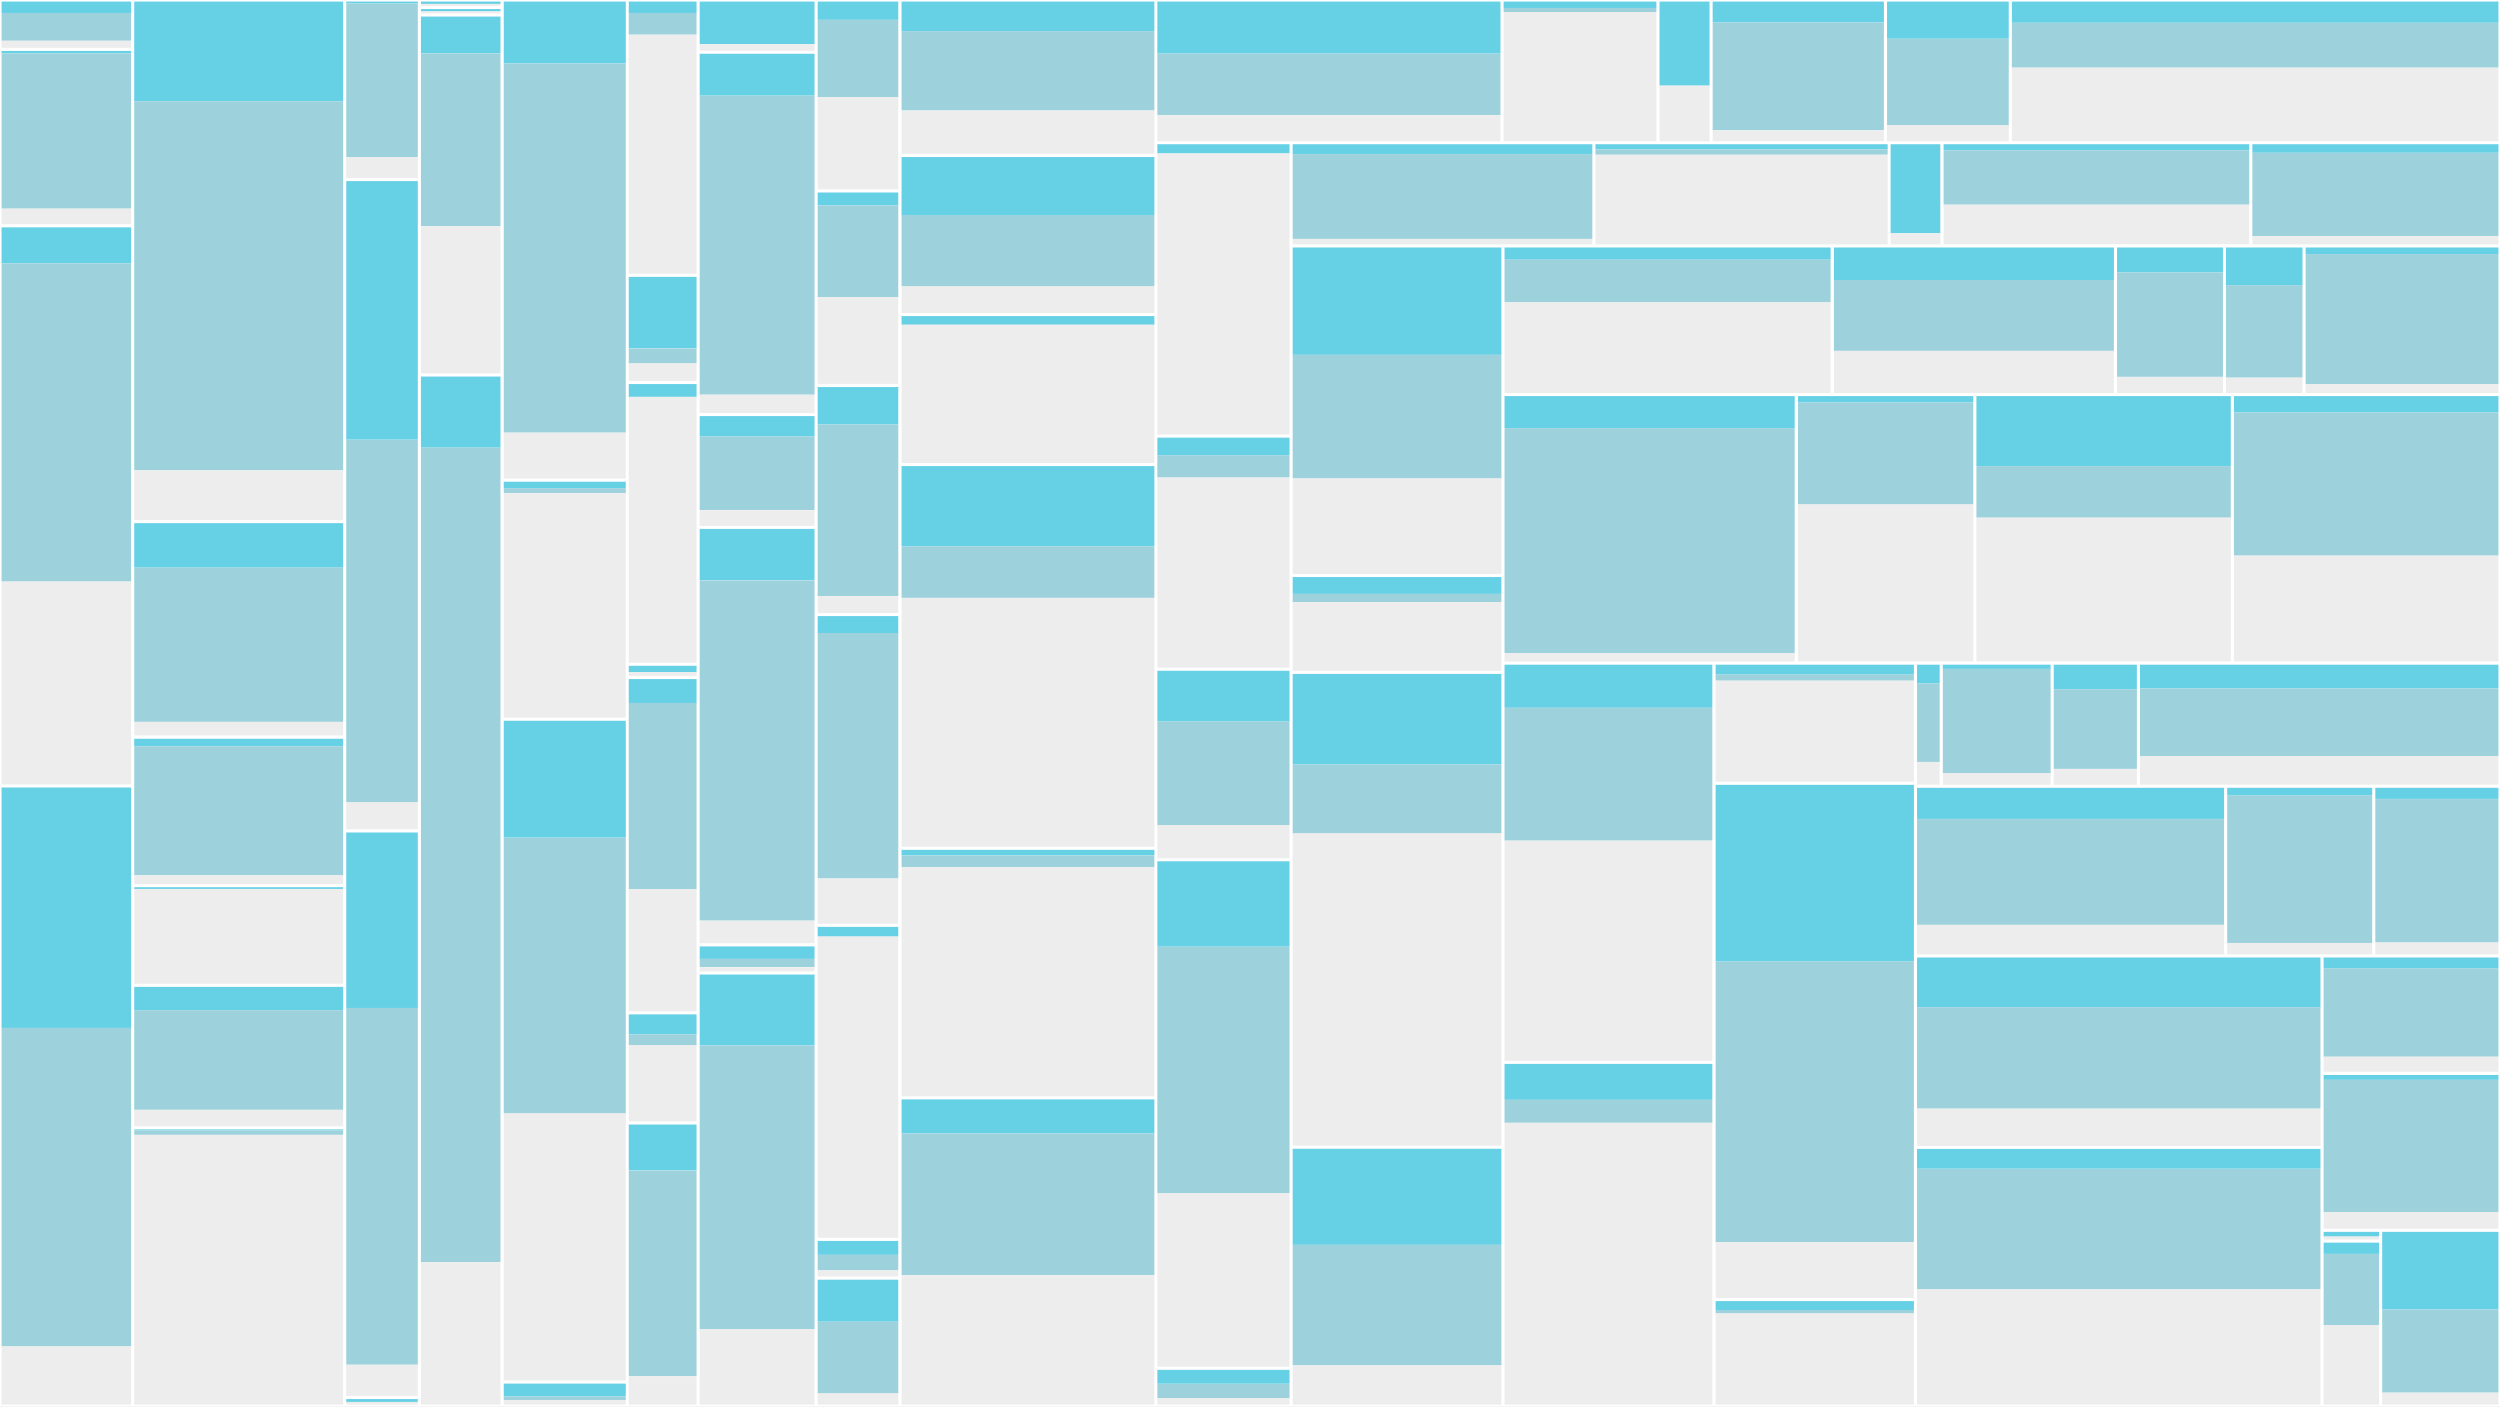
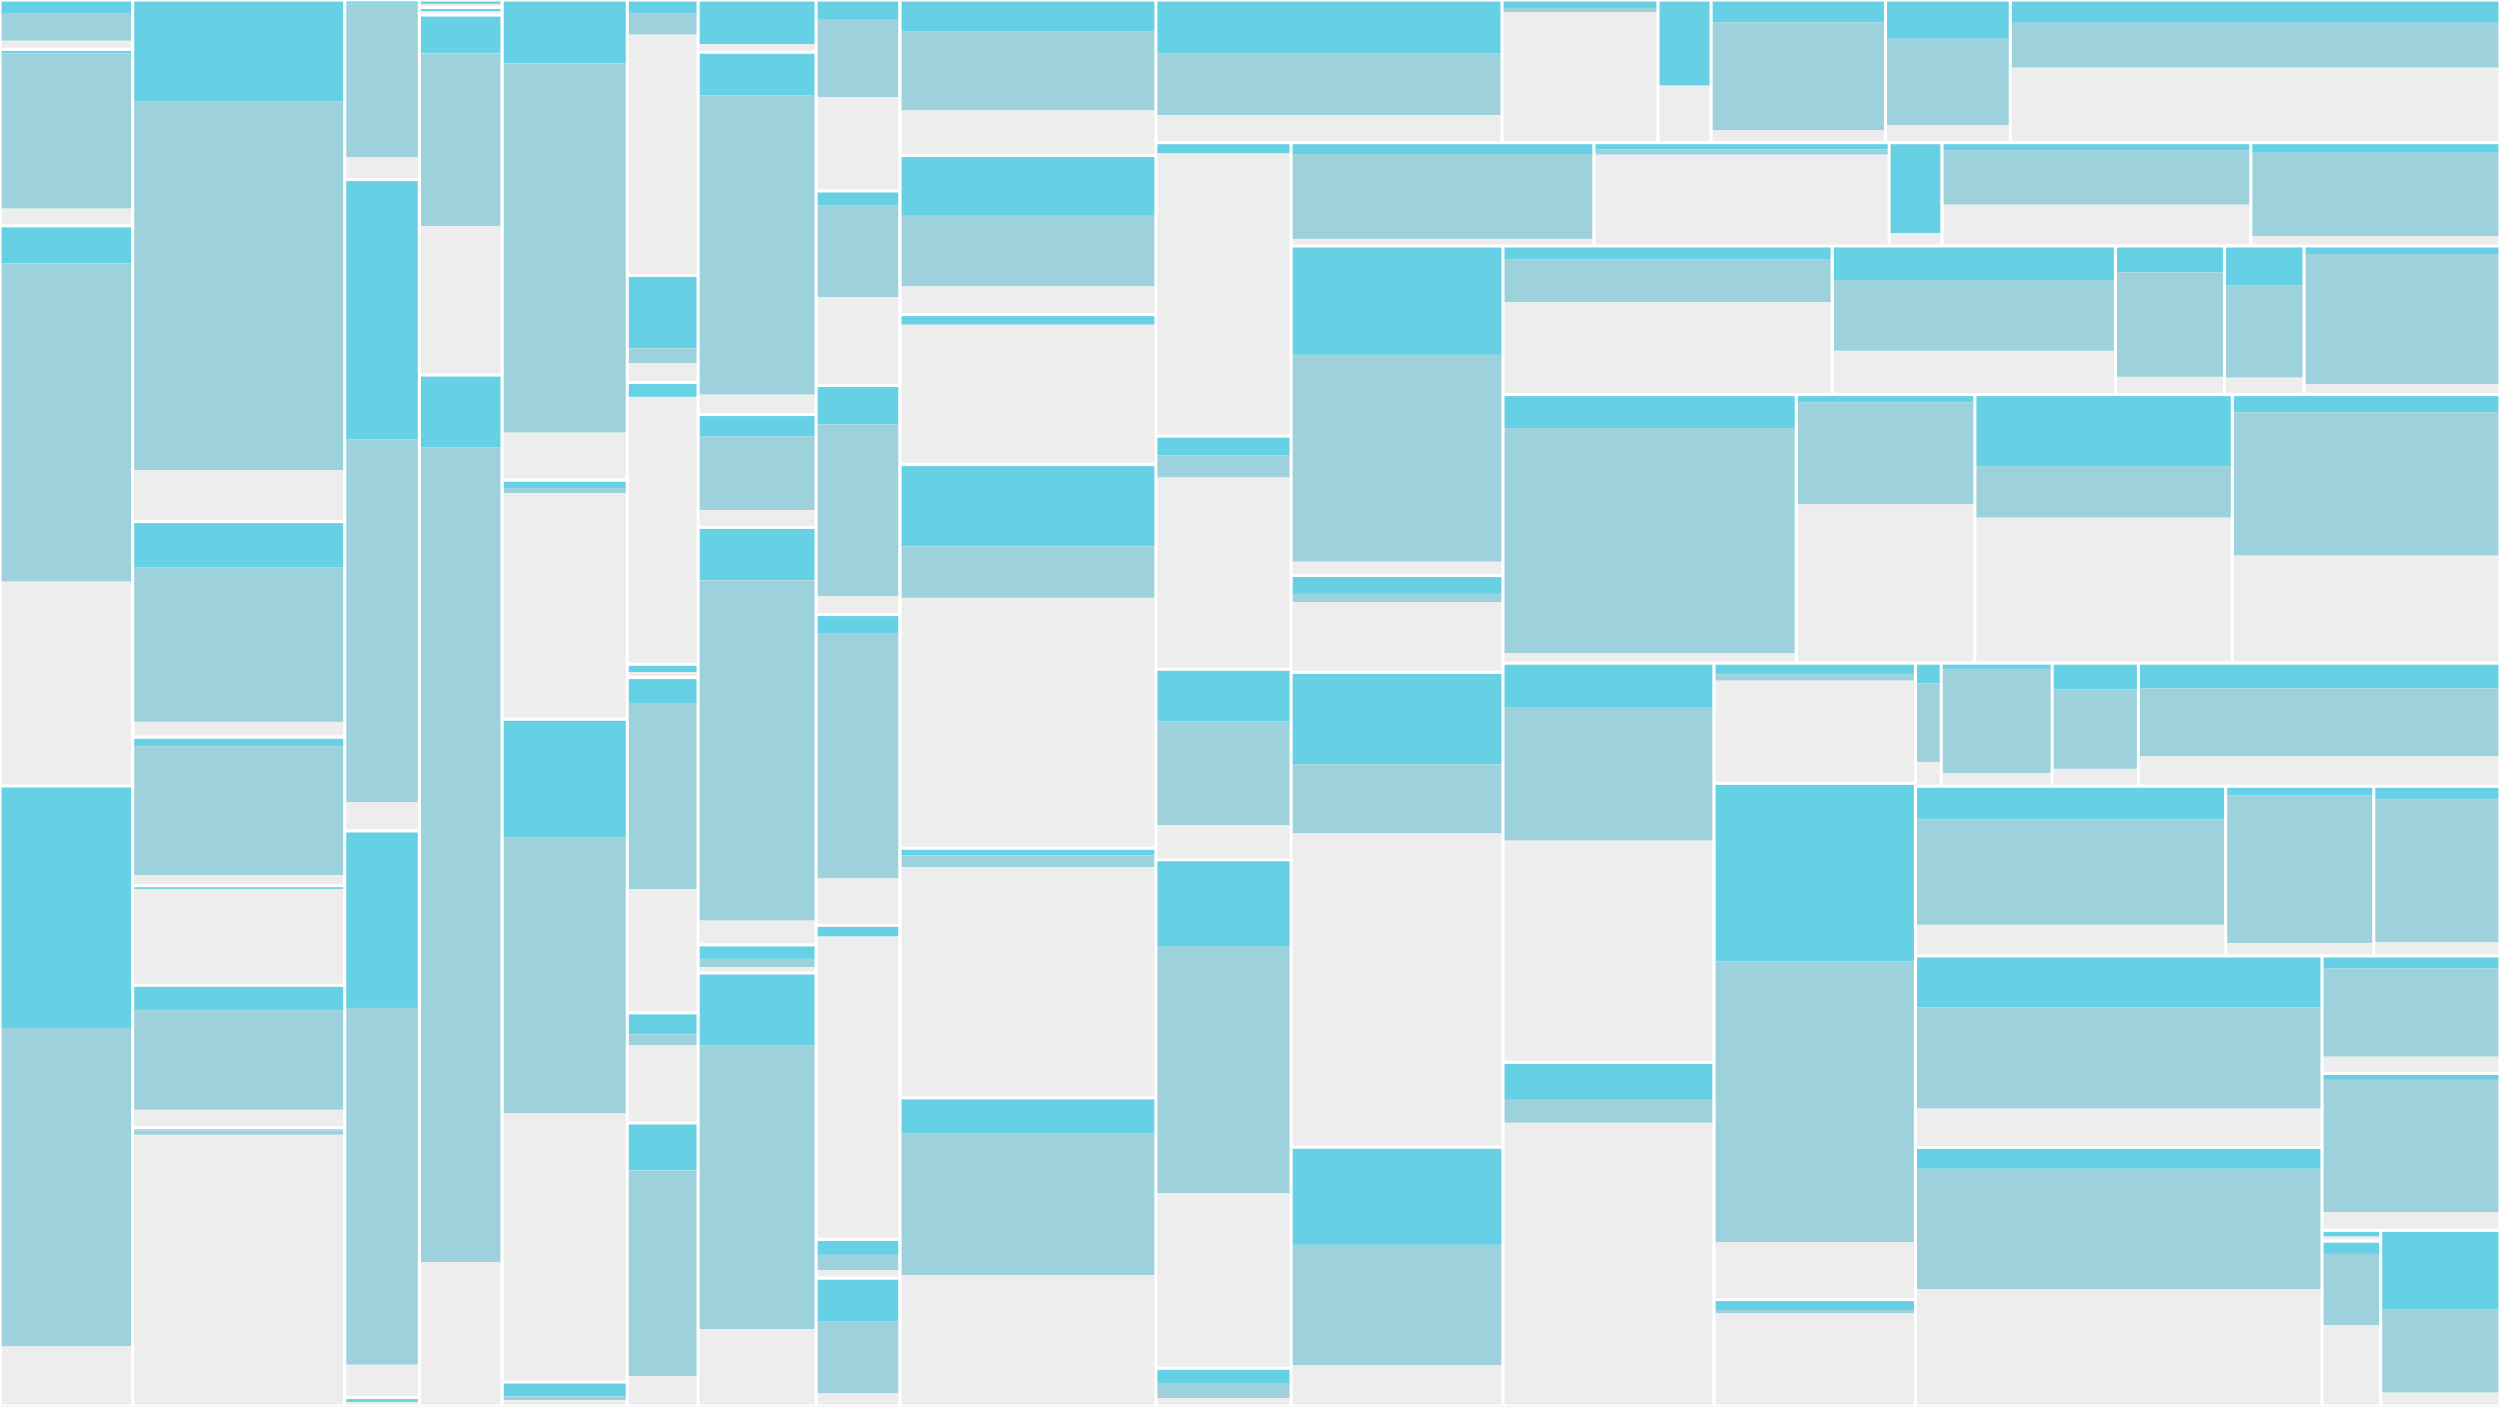
<svg xmlns="http://www.w3.org/2000/svg" viewBox="0 0 1600 900" width="1600" height="900" role="img" aria-label="Decoded overlay code coverage box tree, cyan band">
  <rect x="0" y="0" width="1600" height="900" fill="#ffffff" />
  <rect x="1" y="1" width="82.9" height="7.3" style="fill:hsl(190, 71%, 65%);fill:oklch(0.645 0.128 200)" />
  <rect x="1" y="8.3" width="82.9" height="17.8" style="fill:hsl(190, 48%, 74%);fill:oklch(0.740 0.085 200)" />
  <rect x="1" y="26.1" width="82.9" height="4.5" style="fill:hsl(190, 0%, 93%);fill:oklch(0.930 0.000 200)" />
  <rect x="1" y="32.6" width="82.9" height="1.6" style="fill:hsl(190, 71%, 65%);fill:oklch(0.645 0.128 200)" />
  <rect x="1" y="34.2" width="82.9" height="99.3" style="fill:hsl(190, 48%, 74%);fill:oklch(0.740 0.085 200)" />
  <rect x="1" y="133.6" width="82.9" height="9.9" style="fill:hsl(190, 0%, 93%);fill:oklch(0.930 0.000 200)" />
  <rect x="1" y="145.5" width="82.9" height="23" style="fill:hsl(190, 71%, 65%);fill:oklch(0.645 0.128 200)" />
  <rect x="1" y="168.5" width="82.9" height="203.7" style="fill:hsl(190, 48%, 74%);fill:oklch(0.740 0.085 200)" />
  <rect x="1" y="372.2" width="82.9" height="129.8" style="fill:hsl(190, 0%, 93%);fill:oklch(0.930 0.000 200)" />
  <rect x="1" y="504" width="82.9" height="153.9" style="fill:hsl(190, 71%, 65%);fill:oklch(0.645 0.128 200)" />
  <rect x="1" y="657.8" width="82.9" height="203.9" style="fill:hsl(190, 48%, 74%);fill:oklch(0.740 0.085 200)" />
  <rect x="1" y="861.7" width="82.9" height="37.3" style="fill:hsl(190, 0%, 93%);fill:oklch(0.930 0.000 200)" />
  <rect x="85.9" y="1" width="133.7" height="63.8" style="fill:hsl(190, 71%, 65%);fill:oklch(0.645 0.128 200)" />
  <rect x="85.9" y="64.8" width="133.7" height="236.2" style="fill:hsl(190, 48%, 74%);fill:oklch(0.740 0.085 200)" />
  <rect x="85.9" y="301" width="133.7" height="31.8" style="fill:hsl(190, 0%, 93%);fill:oklch(0.930 0.000 200)" />
  <rect x="85.9" y="334.8" width="133.7" height="28.5" style="fill:hsl(190, 71%, 65%);fill:oklch(0.645 0.128 200)" />
  <rect x="85.9" y="363.3" width="133.7" height="98.7" style="fill:hsl(190, 48%, 74%);fill:oklch(0.740 0.085 200)" />
  <rect x="85.9" y="462" width="133.7" height="8.7" style="fill:hsl(190, 0%, 93%);fill:oklch(0.930 0.000 200)" />
  <rect x="85.9" y="472.8" width="133.7" height="4.8" style="fill:hsl(190, 71%, 65%);fill:oklch(0.645 0.128 200)" />
  <rect x="85.9" y="477.6" width="133.7" height="82.6" style="fill:hsl(190, 48%, 74%);fill:oklch(0.740 0.085 200)" />
  <rect x="85.9" y="560.2" width="133.7" height="5.7" style="fill:hsl(190, 0%, 93%);fill:oklch(0.930 0.000 200)" />
  <rect x="85.9" y="567.8" width="133.7" height="1.1" style="fill:hsl(190, 71%, 65%);fill:oklch(0.645 0.128 200)" />
  <rect x="85.9" y="569" width="133.7" height="60.6" style="fill:hsl(190, 0%, 93%);fill:oklch(0.930 0.000 200)" />
  <rect x="85.9" y="631.6" width="133.7" height="14.9" style="fill:hsl(190, 71%, 65%);fill:oklch(0.645 0.128 200)" />
  <rect x="85.9" y="646.5" width="133.7" height="63.8" style="fill:hsl(190, 48%, 74%);fill:oklch(0.740 0.085 200)" />
  <rect x="85.9" y="710.3" width="133.7" height="10.5" style="fill:hsl(190, 0%, 93%);fill:oklch(0.930 0.000 200)" />
  <rect x="85.9" y="722.8" width="133.7" height="0.6" style="fill:hsl(190, 71%, 65%);fill:oklch(0.645 0.128 200)" />
  <rect x="85.9" y="723.4" width="133.7" height="2.9" style="fill:hsl(190, 48%, 74%);fill:oklch(0.740 0.085 200)" />
  <rect x="85.9" y="726.3" width="133.7" height="172.7" style="fill:hsl(190, 0%, 93%);fill:oklch(0.930 0.000 200)" />
  <rect x="221.6" y="1" width="45.8" height="1.2" style="fill:hsl(190, 71%, 65%);fill:oklch(0.645 0.128 200)" />
  <rect x="221.6" y="2.2" width="45.8" height="98.3" style="fill:hsl(190, 48%, 74%);fill:oklch(0.740 0.085 200)" />
  <rect x="221.6" y="100.5" width="45.8" height="13.5" style="fill:hsl(190, 0%, 93%);fill:oklch(0.930 0.000 200)" />
  <rect x="221.6" y="115.9" width="45.8" height="165.5" style="fill:hsl(190, 71%, 65%);fill:oklch(0.645 0.128 200)" />
  <rect x="221.6" y="281.5" width="45.8" height="232" style="fill:hsl(190, 48%, 74%);fill:oklch(0.740 0.085 200)" />
  <rect x="221.6" y="513.4" width="45.8" height="17.3" style="fill:hsl(190, 0%, 93%);fill:oklch(0.930 0.000 200)" />
  <rect x="221.6" y="532.8" width="45.8" height="112.3" style="fill:hsl(190, 71%, 65%);fill:oklch(0.645 0.128 200)" />
  <rect x="221.6" y="645.1" width="45.8" height="228.3" style="fill:hsl(190, 48%, 74%);fill:oklch(0.740 0.085 200)" />
  <rect x="221.6" y="873.5" width="45.8" height="19.9" style="fill:hsl(190, 0%, 93%);fill:oklch(0.930 0.000 200)" />
  <rect x="221.6" y="895.4" width="45.8" height="1.9" style="fill:hsl(190, 71%, 65%);fill:oklch(0.645 0.128 200)" />
  <rect x="221.6" y="897.2" width="45.8" height="1.8" style="fill:hsl(190, 0%, 93%);fill:oklch(0.930 0.000 200)" />
  <rect x="269.4" y="1" width="50.9" height="1.5" style="fill:hsl(190, 71%, 65%);fill:oklch(0.645 0.128 200)" />
  <rect x="269.4" y="2.5" width="50.9" height="1.3" style="fill:hsl(190, 0%, 93%);fill:oklch(0.930 0.000 200)" />
  <rect x="269.4" y="5.8" width="50.9" height="1.5" style="fill:hsl(190, 71%, 65%);fill:oklch(0.645 0.128 200)" />
  <rect x="269.4" y="7.3" width="50.9" height="1.3" style="fill:hsl(190, 0%, 93%);fill:oklch(0.930 0.000 200)" />
  <rect x="269.4" y="10.6" width="50.9" height="23.4" style="fill:hsl(190, 71%, 65%);fill:oklch(0.645 0.128 200)" />
  <rect x="269.4" y="34.1" width="50.9" height="110.6" style="fill:hsl(190, 48%, 74%);fill:oklch(0.740 0.085 200)" />
  <rect x="269.4" y="144.7" width="50.9" height="94.3" style="fill:hsl(190, 0%, 93%);fill:oklch(0.930 0.000 200)" />
  <rect x="269.4" y="241" width="50.9" height="45.5" style="fill:hsl(190, 71%, 65%);fill:oklch(0.645 0.128 200)" />
  <rect x="269.4" y="286.5" width="50.9" height="521.3" style="fill:hsl(190, 48%, 74%);fill:oklch(0.740 0.085 200)" />
  <rect x="269.4" y="807.8" width="50.9" height="91.2" style="fill:hsl(190, 0%, 93%);fill:oklch(0.930 0.000 200)" />
  <rect x="322.4" y="1" width="78.1" height="39.6" style="fill:hsl(190, 71%, 65%);fill:oklch(0.645 0.128 200)" />
  <rect x="322.4" y="40.6" width="78.1" height="236.3" style="fill:hsl(190, 48%, 74%);fill:oklch(0.740 0.085 200)" />
  <rect x="322.4" y="276.9" width="78.1" height="29.4" style="fill:hsl(190, 0%, 93%);fill:oklch(0.930 0.000 200)" />
  <rect x="322.4" y="308.3" width="78.1" height="4.1" style="fill:hsl(190, 71%, 65%);fill:oklch(0.645 0.128 200)" />
  <rect x="322.4" y="312.4" width="78.1" height="3.2" style="fill:hsl(190, 48%, 74%);fill:oklch(0.740 0.085 200)" />
  <rect x="322.4" y="315.6" width="78.1" height="143.7" style="fill:hsl(190, 0%, 93%);fill:oklch(0.930 0.000 200)" />
  <rect x="322.4" y="461.3" width="78.1" height="74.8" style="fill:hsl(190, 71%, 65%);fill:oklch(0.645 0.128 200)" />
  <rect x="322.4" y="536.2" width="78.1" height="176.4" style="fill:hsl(190, 48%, 74%);fill:oklch(0.740 0.085 200)" />
  <rect x="322.4" y="712.6" width="78.1" height="170.9" style="fill:hsl(190, 0%, 93%);fill:oklch(0.930 0.000 200)" />
  <rect x="322.4" y="885.5" width="78.1" height="8.2" style="fill:hsl(190, 71%, 65%);fill:oklch(0.645 0.128 200)" />
  <rect x="322.4" y="893.7" width="78.1" height="2.5" style="fill:hsl(190, 48%, 74%);fill:oklch(0.740 0.085 200)" />
  <rect x="322.4" y="896.1" width="78.1" height="2.9" style="fill:hsl(190, 0%, 93%);fill:oklch(0.930 0.000 200)" />
  <rect x="402.4" y="1" width="43.4" height="7.3" style="fill:hsl(190, 71%, 65%);fill:oklch(0.645 0.128 200)" />
  <rect x="402.4" y="8.3" width="43.4" height="13.9" style="fill:hsl(190, 48%, 74%);fill:oklch(0.740 0.085 200)" />
  <rect x="402.4" y="22.2" width="43.4" height="153" style="fill:hsl(190, 0%, 93%);fill:oklch(0.930 0.000 200)" />
  <rect x="402.4" y="177.2" width="43.4" height="45.7" style="fill:hsl(190, 71%, 65%);fill:oklch(0.645 0.128 200)" />
  <rect x="402.4" y="223" width="43.4" height="9.6" style="fill:hsl(190, 48%, 74%);fill:oklch(0.740 0.085 200)" />
  <rect x="402.4" y="232.5" width="43.4" height="11.3" style="fill:hsl(190, 0%, 93%);fill:oklch(0.930 0.000 200)" />
  <rect x="402.4" y="245.8" width="43.4" height="8.2" style="fill:hsl(190, 71%, 65%);fill:oklch(0.645 0.128 200)" />
  <rect x="402.4" y="254" width="43.4" height="170.1" style="fill:hsl(190, 0%, 93%);fill:oklch(0.930 0.000 200)" />
  <rect x="402.4" y="426.1" width="43.4" height="4.1" style="fill:hsl(190, 71%, 65%);fill:oklch(0.645 0.128 200)" />
  <rect x="402.4" y="430.1" width="43.4" height="2.5" style="fill:hsl(190, 0%, 93%);fill:oklch(0.930 0.000 200)" />
  <rect x="402.4" y="434.6" width="43.4" height="15.3" style="fill:hsl(190, 71%, 65%);fill:oklch(0.645 0.128 200)" />
  <rect x="402.4" y="449.9" width="43.4" height="119.1" style="fill:hsl(190, 48%, 74%);fill:oklch(0.740 0.085 200)" />
  <rect x="402.4" y="569" width="43.4" height="78.2" style="fill:hsl(190, 0%, 93%);fill:oklch(0.930 0.000 200)" />
  <rect x="402.4" y="649.2" width="43.4" height="12.8" style="fill:hsl(190, 71%, 65%);fill:oklch(0.645 0.128 200)" />
  <rect x="402.4" y="662" width="43.4" height="6.9" style="fill:hsl(190, 48%, 74%);fill:oklch(0.740 0.085 200)" />
  <rect x="402.4" y="668.8" width="43.4" height="48.9" style="fill:hsl(190, 0%, 93%);fill:oklch(0.930 0.000 200)" />
  <rect x="402.4" y="719.7" width="43.4" height="29.4" style="fill:hsl(190, 71%, 65%);fill:oklch(0.645 0.128 200)" />
  <rect x="402.4" y="749.2" width="43.4" height="131.6" style="fill:hsl(190, 48%, 74%);fill:oklch(0.740 0.085 200)" />
  <rect x="402.4" y="880.7" width="43.4" height="18.3" style="fill:hsl(190, 0%, 93%);fill:oklch(0.930 0.000 200)" />
  <rect x="447.8" y="1" width="73.5" height="27.3" style="fill:hsl(190, 71%, 65%);fill:oklch(0.645 0.128 200)" />
  <rect x="447.8" y="28.3" width="73.5" height="4.2" style="fill:hsl(190, 0%, 93%);fill:oklch(0.930 0.000 200)" />
  <rect x="447.8" y="34.4" width="73.5" height="26.8" style="fill:hsl(190, 71%, 65%);fill:oklch(0.645 0.128 200)" />
  <rect x="447.8" y="61.2" width="73.5" height="191.4" style="fill:hsl(190, 48%, 74%);fill:oklch(0.740 0.085 200)" />
  <rect x="447.8" y="252.6" width="73.5" height="11.7" style="fill:hsl(190, 0%, 93%);fill:oklch(0.930 0.000 200)" />
  <rect x="447.8" y="266.3" width="73.5" height="13.1" style="fill:hsl(190, 71%, 65%);fill:oklch(0.645 0.128 200)" />
  <rect x="447.8" y="279.4" width="73.5" height="47" style="fill:hsl(190, 48%, 74%);fill:oklch(0.740 0.085 200)" />
  <rect x="447.8" y="326.5" width="73.5" height="10.1" style="fill:hsl(190, 0%, 93%);fill:oklch(0.930 0.000 200)" />
  <rect x="447.8" y="338.5" width="73.5" height="32.9" style="fill:hsl(190, 71%, 65%);fill:oklch(0.645 0.128 200)" />
  <rect x="447.8" y="371.5" width="73.5" height="217.7" style="fill:hsl(190, 48%, 74%);fill:oklch(0.740 0.085 200)" />
  <rect x="447.8" y="589.2" width="73.5" height="14.5" style="fill:hsl(190, 0%, 93%);fill:oklch(0.930 0.000 200)" />
  <rect x="447.8" y="605.7" width="73.5" height="8" style="fill:hsl(190, 71%, 65%);fill:oklch(0.645 0.128 200)" />
  <rect x="447.8" y="613.7" width="73.5" height="5.2" style="fill:hsl(190, 48%, 74%);fill:oklch(0.740 0.085 200)" />
  <rect x="447.8" y="619" width="73.5" height="2.7" style="fill:hsl(190, 0%, 93%);fill:oklch(0.930 0.000 200)" />
  <rect x="447.8" y="623.7" width="73.5" height="45.4" style="fill:hsl(190, 71%, 65%);fill:oklch(0.645 0.128 200)" />
  <rect x="447.8" y="669.1" width="73.5" height="181.5" style="fill:hsl(190, 48%, 74%);fill:oklch(0.740 0.085 200)" />
  <rect x="447.8" y="850.6" width="73.5" height="48.4" style="fill:hsl(190, 0%, 93%);fill:oklch(0.930 0.000 200)" />
  <rect x="523.3" y="1" width="51.6" height="11.7" style="fill:hsl(190, 71%, 65%);fill:oklch(0.645 0.128 200)" />
  <rect x="523.3" y="12.7" width="51.6" height="49.5" style="fill:hsl(190, 48%, 74%);fill:oklch(0.740 0.085 200)" />
  <rect x="523.3" y="62.2" width="51.6" height="59" style="fill:hsl(190, 0%, 93%);fill:oklch(0.930 0.000 200)" />
  <rect x="523.3" y="123.2" width="51.6" height="8.3" style="fill:hsl(190, 71%, 65%);fill:oklch(0.645 0.128 200)" />
  <rect x="523.3" y="131.5" width="51.6" height="58.7" style="fill:hsl(190, 48%, 74%);fill:oklch(0.740 0.085 200)" />
  <rect x="523.3" y="190.2" width="51.6" height="55.5" style="fill:hsl(190, 0%, 93%);fill:oklch(0.930 0.000 200)" />
  <rect x="523.3" y="247.7" width="51.6" height="23.9" style="fill:hsl(190, 71%, 65%);fill:oklch(0.645 0.128 200)" />
  <rect x="523.3" y="271.6" width="51.6" height="109.9" style="fill:hsl(190, 48%, 74%);fill:oklch(0.740 0.085 200)" />
  <rect x="523.3" y="381.5" width="51.6" height="10.8" style="fill:hsl(190, 0%, 93%);fill:oklch(0.930 0.000 200)" />
  <rect x="523.3" y="394.3" width="51.6" height="10.9" style="fill:hsl(190, 71%, 65%);fill:oklch(0.645 0.128 200)" />
  <rect x="523.3" y="405.1" width="51.6" height="157.1" style="fill:hsl(190, 48%, 74%);fill:oklch(0.740 0.085 200)" />
  <rect x="523.3" y="562.3" width="51.6" height="28.9" style="fill:hsl(190, 0%, 93%);fill:oklch(0.930 0.000 200)" />
  <rect x="523.3" y="593.2" width="51.6" height="6.2" style="fill:hsl(190, 71%, 65%);fill:oklch(0.645 0.128 200)" />
  <rect x="523.3" y="599.4" width="51.6" height="192.8" style="fill:hsl(190, 0%, 93%);fill:oklch(0.930 0.000 200)" />
  <rect x="523.3" y="794.2" width="51.6" height="8.9" style="fill:hsl(190, 71%, 65%);fill:oklch(0.645 0.128 200)" />
  <rect x="523.3" y="803.1" width="51.6" height="9.9" style="fill:hsl(190, 48%, 74%);fill:oklch(0.740 0.085 200)" />
  <rect x="523.3" y="813" width="51.6" height="4" style="fill:hsl(190, 0%, 93%);fill:oklch(0.930 0.000 200)" />
  <rect x="523.3" y="819" width="51.6" height="26.9" style="fill:hsl(190, 71%, 65%);fill:oklch(0.645 0.128 200)" />
  <rect x="523.3" y="845.9" width="51.6" height="45.9" style="fill:hsl(190, 48%, 74%);fill:oklch(0.740 0.085 200)" />
  <rect x="523.3" y="891.8" width="51.6" height="7.2" style="fill:hsl(190, 0%, 93%);fill:oklch(0.930 0.000 200)" />
  <rect x="577" y="1" width="161.8" height="18.9" style="fill:hsl(190, 71%, 65%);fill:oklch(0.645 0.128 200)" />
  <rect x="577" y="19.9" width="161.8" height="50.8" style="fill:hsl(190, 48%, 74%);fill:oklch(0.740 0.085 200)" />
  <rect x="577" y="70.7" width="161.8" height="27.7" style="fill:hsl(190, 0%, 93%);fill:oklch(0.930 0.000 200)" />
  <rect x="577" y="100.5" width="161.8" height="37.2" style="fill:hsl(190, 71%, 65%);fill:oklch(0.645 0.128 200)" />
  <rect x="577" y="137.6" width="161.8" height="45.7" style="fill:hsl(190, 48%, 74%);fill:oklch(0.740 0.085 200)" />
  <rect x="577" y="183.3" width="161.8" height="17" style="fill:hsl(190, 0%, 93%);fill:oklch(0.930 0.000 200)" />
  <rect x="577" y="202.3" width="161.8" height="5.3" style="fill:hsl(190, 71%, 65%);fill:oklch(0.645 0.128 200)" />
  <rect x="577" y="207.6" width="161.8" height="0.6" style="fill:hsl(190, 48%, 74%);fill:oklch(0.740 0.085 200)" />
  <rect x="577" y="208.2" width="161.8" height="88.1" style="fill:hsl(190, 0%, 93%);fill:oklch(0.930 0.000 200)" />
  <rect x="577" y="298.3" width="161.8" height="51.4" style="fill:hsl(190, 71%, 65%);fill:oklch(0.645 0.128 200)" />
  <rect x="577" y="349.7" width="161.8" height="33" style="fill:hsl(190, 48%, 74%);fill:oklch(0.740 0.085 200)" />
  <rect x="577" y="382.6" width="161.8" height="159.3" style="fill:hsl(190, 0%, 93%);fill:oklch(0.930 0.000 200)" />
  <rect x="577" y="543.9" width="161.8" height="3.6" style="fill:hsl(190, 71%, 65%);fill:oklch(0.645 0.128 200)" />
  <rect x="577" y="547.5" width="161.8" height="7.5" style="fill:hsl(190, 48%, 74%);fill:oklch(0.740 0.085 200)" />
  <rect x="577" y="555" width="161.8" height="146.6" style="fill:hsl(190, 0%, 93%);fill:oklch(0.930 0.000 200)" />
  <rect x="577" y="703.6" width="161.8" height="21.8" style="fill:hsl(190, 71%, 65%);fill:oklch(0.645 0.128 200)" />
  <rect x="577" y="725.4" width="161.8" height="90.7" style="fill:hsl(190, 48%, 74%);fill:oklch(0.740 0.085 200)" />
  <rect x="577" y="816.1" width="161.8" height="82.9" style="fill:hsl(190, 0%, 93%);fill:oklch(0.930 0.000 200)" />
  <rect x="740.7" y="1" width="219.6" height="33.3" style="fill:hsl(190, 71%, 65%);fill:oklch(0.645 0.128 200)" />
  <rect x="740.7" y="34.3" width="219.6" height="39.4" style="fill:hsl(190, 48%, 74%);fill:oklch(0.740 0.085 200)" />
  <rect x="740.7" y="73.7" width="219.6" height="16.7" style="fill:hsl(190, 0%, 93%);fill:oklch(0.930 0.000 200)" />
  <rect x="962.3" y="1" width="97.8" height="4.1" style="fill:hsl(190, 71%, 65%);fill:oklch(0.645 0.128 200)" />
  <rect x="962.3" y="5.1" width="97.8" height="2.6" style="fill:hsl(190, 48%, 74%);fill:oklch(0.740 0.085 200)" />
  <rect x="962.3" y="7.7" width="97.8" height="82.6" style="fill:hsl(190, 0%, 93%);fill:oklch(0.930 0.000 200)" />
  <rect x="1062.1" y="1" width="32" height="53.8" style="fill:hsl(190, 71%, 65%);fill:oklch(0.645 0.128 200)" />
  <rect x="1062.1" y="54.8" width="32" height="35.6" style="fill:hsl(190, 0%, 93%);fill:oklch(0.930 0.000 200)" />
  <rect x="1096.1" y="1" width="109.6" height="13.4" style="fill:hsl(190, 71%, 65%);fill:oklch(0.645 0.128 200)" />
  <rect x="1096.1" y="14.4" width="109.6" height="69" style="fill:hsl(190, 48%, 74%);fill:oklch(0.740 0.085 200)" />
  <rect x="1096.1" y="83.4" width="109.6" height="6.9" style="fill:hsl(190, 0%, 93%);fill:oklch(0.930 0.000 200)" />
  <rect x="1207.7" y="1" width="77.9" height="23.8" style="fill:hsl(190, 71%, 65%);fill:oklch(0.645 0.128 200)" />
  <rect x="1207.7" y="24.8" width="77.9" height="55.4" style="fill:hsl(190, 48%, 74%);fill:oklch(0.740 0.085 200)" />
  <rect x="1207.7" y="80.2" width="77.9" height="10.2" style="fill:hsl(190, 0%, 93%);fill:oklch(0.930 0.000 200)" />
  <rect x="1287.6" y="1" width="311.4" height="13.6" style="fill:hsl(190, 71%, 65%);fill:oklch(0.645 0.128 200)" />
  <rect x="1287.6" y="14.6" width="311.4" height="28.7" style="fill:hsl(190, 48%, 74%);fill:oklch(0.740 0.085 200)" />
  <rect x="1287.6" y="43.3" width="311.4" height="47" style="fill:hsl(190, 0%, 93%);fill:oklch(0.930 0.000 200)" />
  <rect x="740.7" y="92.3" width="84.6" height="5.9" style="fill:hsl(190, 71%, 65%);fill:oklch(0.645 0.128 200)" />
  <rect x="740.7" y="98.2" width="84.6" height="179.9" style="fill:hsl(190, 0%, 93%);fill:oklch(0.930 0.000 200)" />
  <rect x="740.7" y="280.1" width="84.6" height="11.2" style="fill:hsl(190, 71%, 65%);fill:oklch(0.645 0.128 200)" />
  <rect x="740.7" y="291.3" width="84.6" height="14.3" style="fill:hsl(190, 48%, 74%);fill:oklch(0.740 0.085 200)" />
  <rect x="740.7" y="305.7" width="84.6" height="121.6" style="fill:hsl(190, 0%, 93%);fill:oklch(0.930 0.000 200)" />
  <rect x="740.7" y="429.3" width="84.6" height="32.5" style="fill:hsl(190, 71%, 65%);fill:oklch(0.645 0.128 200)" />
  <rect x="740.7" y="461.8" width="84.6" height="66.2" style="fill:hsl(190, 48%, 74%);fill:oklch(0.740 0.085 200)" />
  <rect x="740.7" y="528" width="84.6" height="21.3" style="fill:hsl(190, 0%, 93%);fill:oklch(0.930 0.000 200)" />
  <rect x="740.7" y="551.2" width="84.6" height="54.7" style="fill:hsl(190, 71%, 65%);fill:oklch(0.645 0.128 200)" />
  <rect x="740.7" y="606" width="84.6" height="157.7" style="fill:hsl(190, 48%, 74%);fill:oklch(0.740 0.085 200)" />
  <rect x="740.7" y="763.7" width="84.6" height="111" style="fill:hsl(190, 0%, 93%);fill:oklch(0.930 0.000 200)" />
  <rect x="740.7" y="876.7" width="84.6" height="8.9" style="fill:hsl(190, 71%, 65%);fill:oklch(0.645 0.128 200)" />
  <rect x="740.7" y="885.7" width="84.6" height="9.2" style="fill:hsl(190, 48%, 74%);fill:oklch(0.740 0.085 200)" />
  <rect x="740.7" y="894.8" width="84.6" height="4.2" style="fill:hsl(190, 0%, 93%);fill:oklch(0.930 0.000 200)" />
  <rect x="827.3" y="92.3" width="191.8" height="6.3" style="fill:hsl(190, 71%, 65%);fill:oklch(0.645 0.128 200)" />
  <rect x="827.3" y="98.6" width="191.8" height="54.3" style="fill:hsl(190, 48%, 74%);fill:oklch(0.740 0.085 200)" />
  <rect x="827.3" y="152.9" width="191.8" height="3.5" style="fill:hsl(190, 0%, 93%);fill:oklch(0.930 0.000 200)" />
  <rect x="1021.1" y="92.3" width="187" height="3.3" style="fill:hsl(190, 71%, 65%);fill:oklch(0.645 0.128 200)" />
  <rect x="1021.1" y="95.6" width="187" height="3.4" style="fill:hsl(190, 48%, 74%);fill:oklch(0.740 0.085 200)" />
  <rect x="1021.1" y="99.1" width="187" height="57.3" style="fill:hsl(190, 0%, 93%);fill:oklch(0.930 0.000 200)" />
  <rect x="1210" y="92.3" width="31.8" height="57" style="fill:hsl(190, 71%, 65%);fill:oklch(0.645 0.128 200)" />
  <rect x="1210" y="149.3" width="31.8" height="7.1" style="fill:hsl(190, 0%, 93%);fill:oklch(0.930 0.000 200)" />
  <rect x="1243.9" y="92.3" width="195.6" height="3.9" style="fill:hsl(190, 71%, 65%);fill:oklch(0.645 0.128 200)" />
  <rect x="1243.9" y="96.2" width="195.6" height="34.8" style="fill:hsl(190, 48%, 74%);fill:oklch(0.740 0.085 200)" />
  <rect x="1243.9" y="131" width="195.6" height="25.3" style="fill:hsl(190, 0%, 93%);fill:oklch(0.930 0.000 200)" />
  <rect x="1441.5" y="92.3" width="157.5" height="5.5" style="fill:hsl(190, 71%, 65%);fill:oklch(0.645 0.128 200)" />
  <rect x="1441.5" y="97.8" width="157.5" height="53.3" style="fill:hsl(190, 48%, 74%);fill:oklch(0.740 0.085 200)" />
  <rect x="1441.5" y="151.1" width="157.5" height="5.3" style="fill:hsl(190, 0%, 93%);fill:oklch(0.930 0.000 200)" />
  <rect x="827.3" y="158.4" width="133.6" height="68.7" style="fill:hsl(190, 71%, 65%);fill:oklch(0.645 0.128 200)" />
-   <rect x="827.3" y="227.1" width="133.6" height="79.1" style="fill:hsl(190, 48%, 74%);fill:oklch(0.740 0.085 200)" />
-   <rect x="827.3" y="306.2" width="133.6" height="61.2" style="fill:hsl(190, 0%, 93%);fill:oklch(0.930 0.000 200)" />
+   <rect x="827.3" y="227.1" width="133.6" height="132.4" style="fill:hsl(190, 48%, 74%);fill:oklch(0.740 0.085 200)" />
+   <rect x="827.3" y="359.5" width="133.6" height="7.8" style="fill:hsl(190, 0%, 93%);fill:oklch(0.930 0.000 200)" />
  <rect x="827.3" y="369.3" width="133.6" height="10.8" style="fill:hsl(190, 71%, 65%);fill:oklch(0.645 0.128 200)" />
  <rect x="827.3" y="380.1" width="133.6" height="5.2" style="fill:hsl(190, 48%, 74%);fill:oklch(0.740 0.085 200)" />
  <rect x="827.3" y="385.3" width="133.6" height="44" style="fill:hsl(190, 0%, 93%);fill:oklch(0.930 0.000 200)" />
  <rect x="827.3" y="431.3" width="133.6" height="58" style="fill:hsl(190, 71%, 65%);fill:oklch(0.645 0.128 200)" />
  <rect x="827.3" y="489.3" width="133.6" height="44.1" style="fill:hsl(190, 48%, 74%);fill:oklch(0.740 0.085 200)" />
  <rect x="827.3" y="533.4" width="133.6" height="199.8" style="fill:hsl(190, 0%, 93%);fill:oklch(0.930 0.000 200)" />
  <rect x="827.3" y="735.2" width="133.6" height="61.5" style="fill:hsl(190, 71%, 65%);fill:oklch(0.645 0.128 200)" />
  <rect x="827.3" y="796.7" width="133.6" height="77.1" style="fill:hsl(190, 48%, 74%);fill:oklch(0.740 0.085 200)" />
  <rect x="827.3" y="873.9" width="133.6" height="25.1" style="fill:hsl(190, 0%, 93%);fill:oklch(0.930 0.000 200)" />
  <rect x="962.9" y="158.4" width="208.7" height="7.8" style="fill:hsl(190, 71%, 65%);fill:oklch(0.645 0.128 200)" />
  <rect x="962.9" y="166.2" width="208.7" height="27.3" style="fill:hsl(190, 48%, 74%);fill:oklch(0.740 0.085 200)" />
  <rect x="962.9" y="193.5" width="208.7" height="58" style="fill:hsl(190, 0%, 93%);fill:oklch(0.930 0.000 200)" />
  <rect x="1173.7" y="158.4" width="179.2" height="20.8" style="fill:hsl(190, 71%, 65%);fill:oklch(0.645 0.128 200)" />
  <rect x="1173.7" y="179.2" width="179.2" height="45.4" style="fill:hsl(190, 48%, 74%);fill:oklch(0.740 0.085 200)" />
  <rect x="1173.7" y="224.5" width="179.2" height="27" style="fill:hsl(190, 0%, 93%);fill:oklch(0.930 0.000 200)" />
  <rect x="1354.9" y="158.4" width="67.8" height="15.9" style="fill:hsl(190, 71%, 65%);fill:oklch(0.645 0.128 200)" />
  <rect x="1354.9" y="174.3" width="67.8" height="66.9" style="fill:hsl(190, 48%, 74%);fill:oklch(0.740 0.085 200)" />
  <rect x="1354.9" y="241.2" width="67.8" height="10.3" style="fill:hsl(190, 0%, 93%);fill:oklch(0.930 0.000 200)" />
  <rect x="1424.6" y="158.4" width="49" height="24.2" style="fill:hsl(190, 71%, 65%);fill:oklch(0.645 0.128 200)" />
  <rect x="1424.6" y="182.5" width="49" height="59.2" style="fill:hsl(190, 48%, 74%);fill:oklch(0.740 0.085 200)" />
  <rect x="1424.6" y="241.7" width="49" height="9.8" style="fill:hsl(190, 0%, 93%);fill:oklch(0.930 0.000 200)" />
  <rect x="1475.6" y="158.4" width="123.4" height="4.3" style="fill:hsl(190, 71%, 65%);fill:oklch(0.645 0.128 200)" />
  <rect x="1475.6" y="162.6" width="123.4" height="83.3" style="fill:hsl(190, 48%, 74%);fill:oklch(0.740 0.085 200)" />
  <rect x="1475.6" y="245.9" width="123.4" height="5.6" style="fill:hsl(190, 0%, 93%);fill:oklch(0.930 0.000 200)" />
  <rect x="962.9" y="253.5" width="185.7" height="20.5" style="fill:hsl(190, 71%, 65%);fill:oklch(0.645 0.128 200)" />
  <rect x="962.9" y="274" width="185.7" height="144" style="fill:hsl(190, 48%, 74%);fill:oklch(0.740 0.085 200)" />
  <rect x="962.9" y="418" width="185.7" height="5.4" style="fill:hsl(190, 0%, 93%);fill:oklch(0.930 0.000 200)" />
  <rect x="1150.7" y="253.5" width="112.2" height="4.1" style="fill:hsl(190, 71%, 65%);fill:oklch(0.645 0.128 200)" />
  <rect x="1150.7" y="257.6" width="112.2" height="65.3" style="fill:hsl(190, 48%, 74%);fill:oklch(0.740 0.085 200)" />
  <rect x="1150.7" y="322.8" width="112.2" height="100.5" style="fill:hsl(190, 0%, 93%);fill:oklch(0.930 0.000 200)" />
  <rect x="1264.9" y="253.5" width="162.8" height="44.8" style="fill:hsl(190, 71%, 65%);fill:oklch(0.645 0.128 200)" />
  <rect x="1264.9" y="298.3" width="162.8" height="33" style="fill:hsl(190, 48%, 74%);fill:oklch(0.740 0.085 200)" />
  <rect x="1264.9" y="331.3" width="162.8" height="92" style="fill:hsl(190, 0%, 93%);fill:oklch(0.930 0.000 200)" />
  <rect x="1429.7" y="253.5" width="169.3" height="10.5" style="fill:hsl(190, 71%, 65%);fill:oklch(0.645 0.128 200)" />
  <rect x="1429.7" y="264" width="169.3" height="91.6" style="fill:hsl(190, 48%, 74%);fill:oklch(0.740 0.085 200)" />
  <rect x="1429.7" y="355.6" width="169.3" height="67.7" style="fill:hsl(190, 0%, 93%);fill:oklch(0.930 0.000 200)" />
  <rect x="962.9" y="425.4" width="133" height="27.6" style="fill:hsl(190, 71%, 65%);fill:oklch(0.645 0.128 200)" />
  <rect x="962.9" y="453" width="133" height="85" style="fill:hsl(190, 48%, 74%);fill:oklch(0.740 0.085 200)" />
  <rect x="962.9" y="538" width="133" height="140.9" style="fill:hsl(190, 0%, 93%);fill:oklch(0.930 0.000 200)" />
  <rect x="962.9" y="680.9" width="133" height="23" style="fill:hsl(190, 71%, 65%);fill:oklch(0.645 0.128 200)" />
  <rect x="962.9" y="703.9" width="133" height="14.7" style="fill:hsl(190, 48%, 74%);fill:oklch(0.740 0.085 200)" />
  <rect x="962.9" y="718.6" width="133" height="180.4" style="fill:hsl(190, 0%, 93%);fill:oklch(0.930 0.000 200)" />
  <rect x="1098" y="425.4" width="126.9" height="6.3" style="fill:hsl(190, 71%, 65%);fill:oklch(0.645 0.128 200)" />
  <rect x="1098" y="431.6" width="126.9" height="4" style="fill:hsl(190, 48%, 74%);fill:oklch(0.740 0.085 200)" />
  <rect x="1098" y="435.7" width="126.9" height="64.6" style="fill:hsl(190, 0%, 93%);fill:oklch(0.930 0.000 200)" />
  <rect x="1098" y="502.3" width="126.9" height="113.1" style="fill:hsl(190, 71%, 65%);fill:oklch(0.645 0.128 200)" />
  <rect x="1098" y="615.4" width="126.9" height="179.6" style="fill:hsl(190, 48%, 74%);fill:oklch(0.740 0.085 200)" />
  <rect x="1098" y="795" width="126.9" height="35.7" style="fill:hsl(190, 0%, 93%);fill:oklch(0.930 0.000 200)" />
  <rect x="1098" y="832.7" width="126.9" height="5.7" style="fill:hsl(190, 71%, 65%);fill:oklch(0.645 0.128 200)" />
  <rect x="1098" y="838.4" width="126.9" height="2.2" style="fill:hsl(190, 48%, 74%);fill:oklch(0.740 0.085 200)" />
  <rect x="1098" y="840.6" width="126.9" height="58.4" style="fill:hsl(190, 0%, 93%);fill:oklch(0.930 0.000 200)" />
  <rect x="1226.9" y="425.4" width="14.5" height="12" style="fill:hsl(190, 71%, 65%);fill:oklch(0.645 0.128 200)" />
  <rect x="1226.9" y="437.4" width="14.5" height="50.3" style="fill:hsl(190, 48%, 74%);fill:oklch(0.740 0.085 200)" />
  <rect x="1226.9" y="487.6" width="14.5" height="14.6" style="fill:hsl(190, 0%, 93%);fill:oklch(0.930 0.000 200)" />
  <rect x="1243.4" y="425.4" width="69" height="2.7" style="fill:hsl(190, 71%, 65%);fill:oklch(0.645 0.128 200)" />
  <rect x="1243.4" y="428.1" width="69" height="66.8" style="fill:hsl(190, 48%, 74%);fill:oklch(0.740 0.085 200)" />
  <rect x="1243.4" y="494.9" width="69" height="7.4" style="fill:hsl(190, 0%, 93%);fill:oklch(0.930 0.000 200)" />
  <rect x="1314.4" y="425.4" width="53.2" height="15.7" style="fill:hsl(190, 71%, 65%);fill:oklch(0.645 0.128 200)" />
  <rect x="1314.4" y="441.1" width="53.2" height="51" style="fill:hsl(190, 48%, 74%);fill:oklch(0.740 0.085 200)" />
  <rect x="1314.4" y="492.1" width="53.2" height="10.2" style="fill:hsl(190, 0%, 93%);fill:oklch(0.930 0.000 200)" />
  <rect x="1369.6" y="425.4" width="229.4" height="15.2" style="fill:hsl(190, 71%, 65%);fill:oklch(0.645 0.128 200)" />
  <rect x="1369.6" y="440.6" width="229.4" height="43.4" style="fill:hsl(190, 48%, 74%);fill:oklch(0.740 0.085 200)" />
  <rect x="1369.6" y="483.9" width="229.4" height="18.3" style="fill:hsl(190, 0%, 93%);fill:oklch(0.930 0.000 200)" />
  <rect x="1226.9" y="504.2" width="196.5" height="19.9" style="fill:hsl(190, 71%, 65%);fill:oklch(0.645 0.128 200)" />
  <rect x="1226.9" y="524.2" width="196.5" height="67.7" style="fill:hsl(190, 48%, 74%);fill:oklch(0.740 0.085 200)" />
  <rect x="1226.9" y="591.9" width="196.5" height="18.9" style="fill:hsl(190, 0%, 93%);fill:oklch(0.930 0.000 200)" />
  <rect x="1425.4" y="504.2" width="92.8" height="4.7" style="fill:hsl(190, 71%, 65%);fill:oklch(0.645 0.128 200)" />
  <rect x="1425.4" y="508.9" width="92.8" height="94.6" style="fill:hsl(190, 48%, 74%);fill:oklch(0.740 0.085 200)" />
  <rect x="1425.4" y="603.5" width="92.8" height="7.3" style="fill:hsl(190, 0%, 93%);fill:oklch(0.930 0.000 200)" />
  <rect x="1520.2" y="504.2" width="78.8" height="7.1" style="fill:hsl(190, 71%, 65%);fill:oklch(0.645 0.128 200)" />
  <rect x="1520.2" y="511.4" width="78.8" height="91.8" style="fill:hsl(190, 48%, 74%);fill:oklch(0.740 0.085 200)" />
  <rect x="1520.2" y="603.2" width="78.8" height="7.6" style="fill:hsl(190, 0%, 93%);fill:oklch(0.930 0.000 200)" />
  <rect x="1226.9" y="612.8" width="258.2" height="31.8" style="fill:hsl(190, 71%, 65%);fill:oklch(0.645 0.128 200)" />
  <rect x="1226.9" y="644.6" width="258.2" height="64.9" style="fill:hsl(190, 48%, 74%);fill:oklch(0.740 0.085 200)" />
  <rect x="1226.9" y="709.6" width="258.2" height="23.8" style="fill:hsl(190, 0%, 93%);fill:oklch(0.930 0.000 200)" />
  <rect x="1226.9" y="735.3" width="258.2" height="12.7" style="fill:hsl(190, 71%, 65%);fill:oklch(0.645 0.128 200)" />
  <rect x="1226.9" y="748.1" width="258.2" height="77.1" style="fill:hsl(190, 48%, 74%);fill:oklch(0.740 0.085 200)" />
  <rect x="1226.9" y="825.2" width="258.2" height="73.8" style="fill:hsl(190, 0%, 93%);fill:oklch(0.930 0.000 200)" />
  <rect x="1487.1" y="612.8" width="111.9" height="7" style="fill:hsl(190, 71%, 65%);fill:oklch(0.645 0.128 200)" />
  <rect x="1487.1" y="619.7" width="111.9" height="56.6" style="fill:hsl(190, 48%, 74%);fill:oklch(0.740 0.085 200)" />
  <rect x="1487.1" y="676.3" width="111.9" height="9.6" style="fill:hsl(190, 0%, 93%);fill:oklch(0.930 0.000 200)" />
  <rect x="1487.1" y="688" width="111.9" height="3.1" style="fill:hsl(190, 71%, 65%);fill:oklch(0.645 0.128 200)" />
  <rect x="1487.1" y="691.1" width="111.9" height="84.7" style="fill:hsl(190, 48%, 74%);fill:oklch(0.740 0.085 200)" />
  <rect x="1487.1" y="775.8" width="111.9" height="10.6" style="fill:hsl(190, 0%, 93%);fill:oklch(0.930 0.000 200)" />
  <rect x="1487.1" y="788.4" width="35.5" height="3" style="fill:hsl(190, 71%, 65%);fill:oklch(0.645 0.128 200)" />
  <rect x="1487.1" y="791.4" width="35.5" height="1.9" style="fill:hsl(190, 0%, 93%);fill:oklch(0.930 0.000 200)" />
  <rect x="1487.1" y="795.3" width="35.5" height="7.2" style="fill:hsl(190, 71%, 65%);fill:oklch(0.645 0.128 200)" />
  <rect x="1487.1" y="802.5" width="35.5" height="45.5" style="fill:hsl(190, 48%, 74%);fill:oklch(0.740 0.085 200)" />
  <rect x="1487.1" y="848" width="35.5" height="51" style="fill:hsl(190, 0%, 93%);fill:oklch(0.930 0.000 200)" />
  <rect x="1524.6" y="788.4" width="74.4" height="49.7" style="fill:hsl(190, 71%, 65%);fill:oklch(0.645 0.128 200)" />
  <rect x="1524.6" y="838.1" width="74.4" height="53.2" style="fill:hsl(190, 48%, 74%);fill:oklch(0.740 0.085 200)" />
  <rect x="1524.6" y="891.3" width="74.4" height="7.7" style="fill:hsl(190, 0%, 93%);fill:oklch(0.930 0.000 200)" />
</svg>
